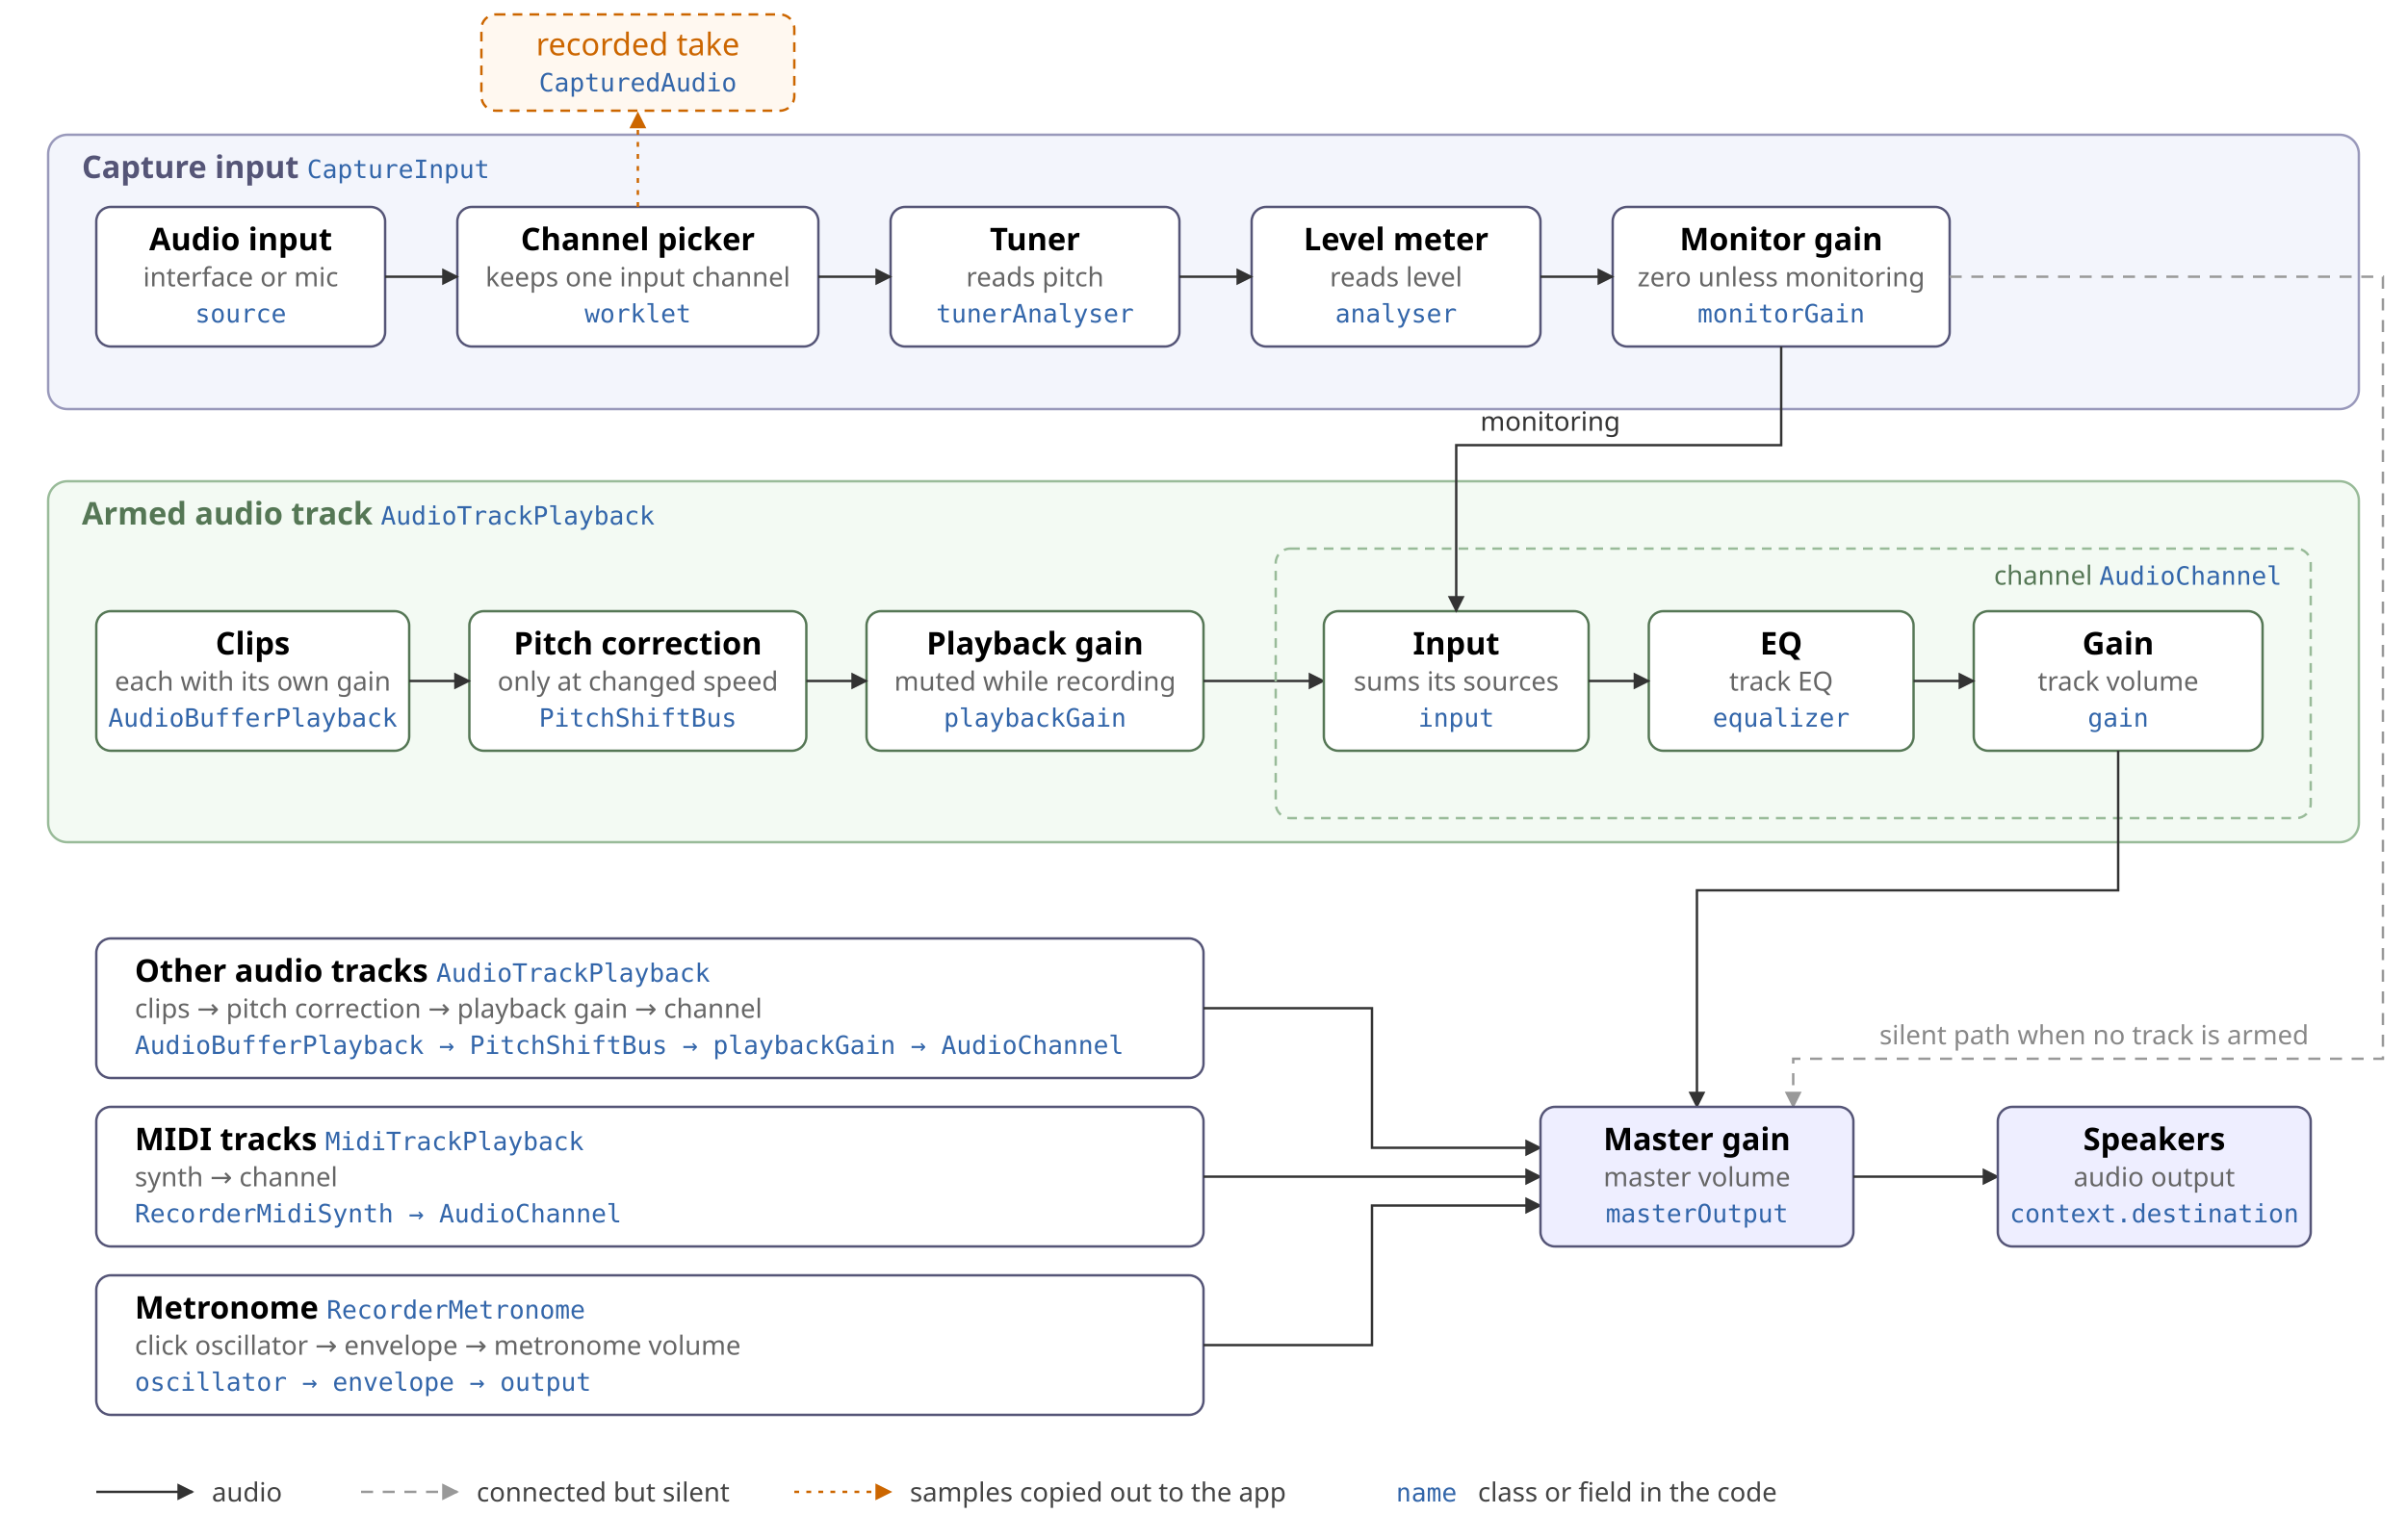
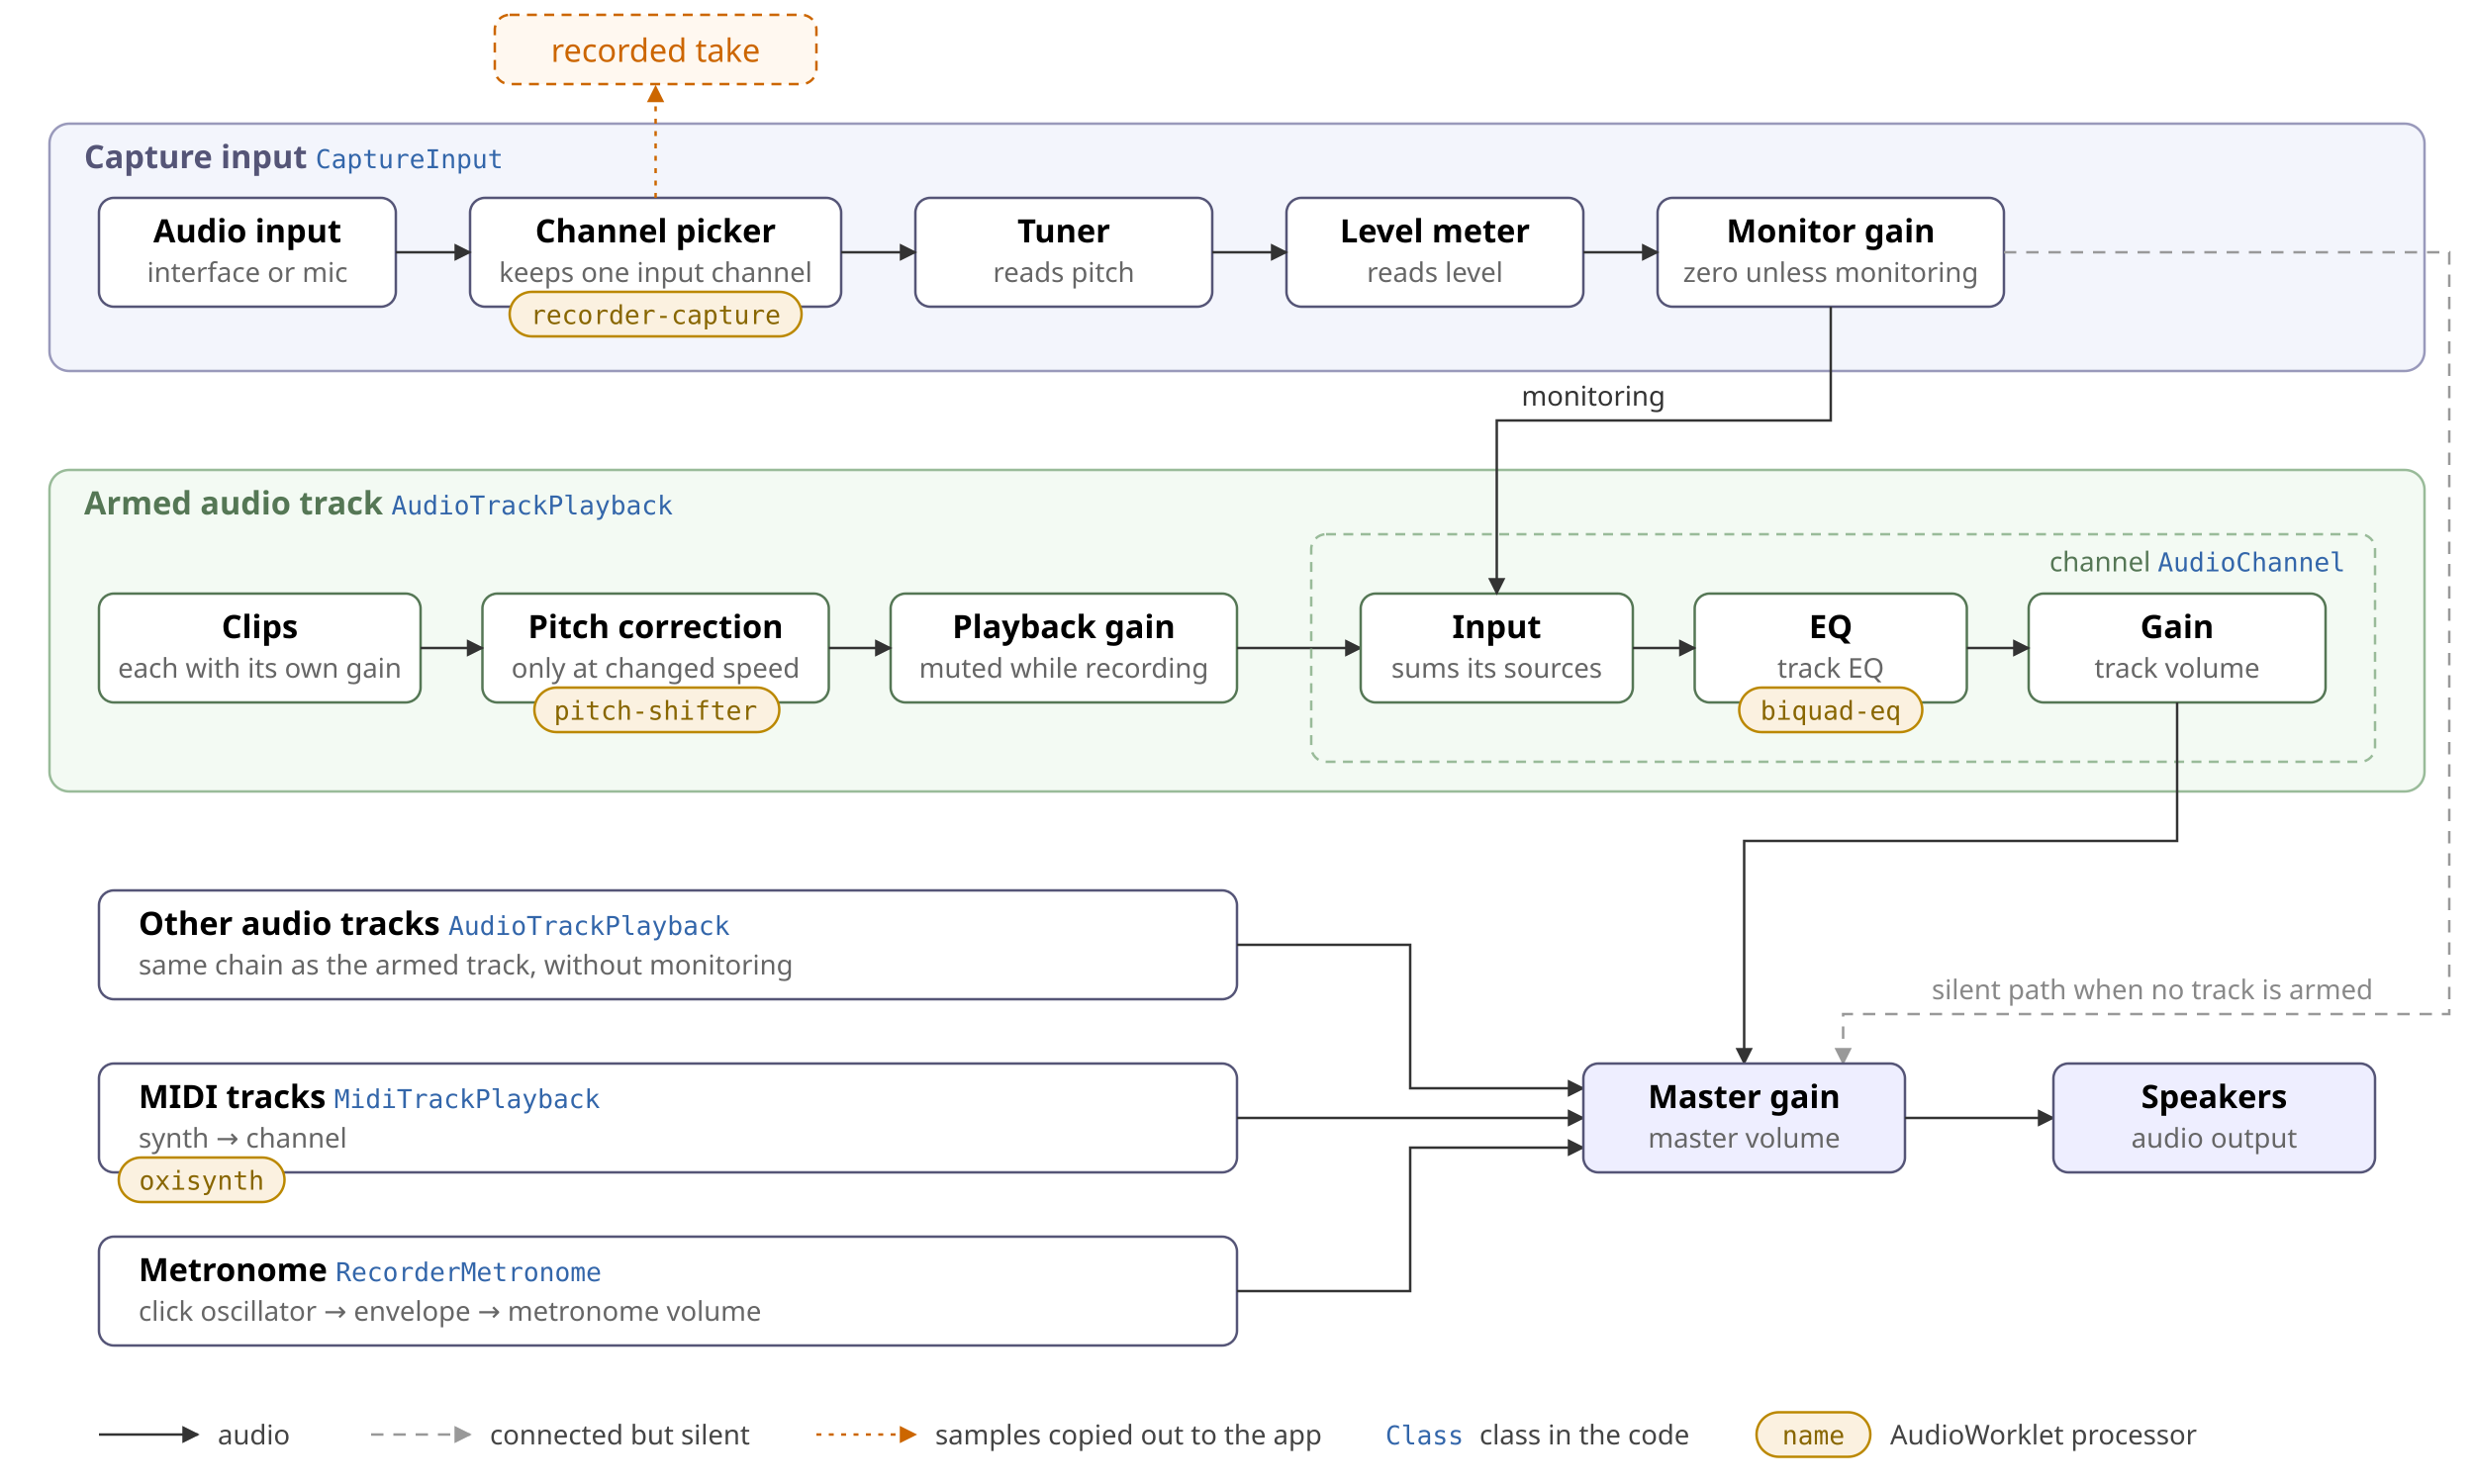
- <svg xmlns="http://www.w3.org/2000/svg" width="1000" height="640" viewBox="0 0 1000 640" font-family="system-ui, sans-serif" font-size="13">
+ <svg xmlns="http://www.w3.org/2000/svg" width="1000" height="600" viewBox="0 0 1000 600" font-family="system-ui, sans-serif" font-size="13">
  <defs>
    <marker id="a" viewBox="0 0 10 10" refX="9" refY="5" markerWidth="7" markerHeight="7" orient="auto">
      <path d="M0,0 L10,5 L0,10 z" fill="#333" />
    </marker>
    <marker id="g" viewBox="0 0 10 10" refX="9" refY="5" markerWidth="7" markerHeight="7" orient="auto">
      <path d="M0,0 L10,5 L0,10 z" fill="#999" />
    </marker>
    <marker id="o" viewBox="0 0 10 10" refX="9" refY="5" markerWidth="7" markerHeight="7" orient="auto">
      <path d="M0,0 L10,5 L0,10 z" fill="#c60" />
    </marker>
-     <style>.c { font-family: ui-monospace, SFMono-Regular, Menlo, Consolas, monospace; font-size: 10.5px; fill: #36a; }</style>
+     <style>
+       .c { font-family: ui-monospace, SFMono-Regular, Menlo, Consolas, monospace; font-size: 10.5px; fill: #36a; font-weight: normal; }
+       .w { fill: #fbf1e0; stroke: #b80; }
+       .wt { font-family: ui-monospace, SFMono-Regular, Menlo, Consolas, monospace; font-size: 10.5px; fill: #860; }
+     </style>
  </defs>
-   <rect width="1000" height="640" fill="#fff" />
-   <rect x="20" y="56" width="960" height="114" rx="8" fill="#f3f5fc" stroke="#99b" />
-   <text x="34" y="74" font-weight="bold" fill="#557">Capture input <tspan class="c" font-weight="normal">CaptureInput</tspan>
+   <rect width="1000" height="600" fill="#fff" />
+   <rect x="20" y="50" width="960" height="100" rx="8" fill="#f3f5fc" stroke="#99b" />
+   <text x="34" y="68" font-weight="bold" fill="#557">Capture input <tspan class="c">CaptureInput</tspan>
  </text>
-   <rect x="40" y="86" width="120" height="58" rx="6" fill="#fff" stroke="#557" />
-   <text x="100" y="104" text-anchor="middle" font-weight="bold">Audio input</text>
-   <text x="100" y="119" text-anchor="middle" fill="#666" font-size="11">interface or mic</text>
-   <text x="100" y="134" text-anchor="middle" class="c">source</text>
-   <rect x="190" y="86" width="150" height="58" rx="6" fill="#fff" stroke="#557" />
-   <text x="265" y="104" text-anchor="middle" font-weight="bold">Channel picker</text>
-   <text x="265" y="119" text-anchor="middle" fill="#666" font-size="11">keeps one input channel</text>
-   <text x="265" y="134" text-anchor="middle" class="c">worklet</text>
-   <rect x="370" y="86" width="120" height="58" rx="6" fill="#fff" stroke="#557" />
-   <text x="430" y="104" text-anchor="middle" font-weight="bold">Tuner</text>
-   <text x="430" y="119" text-anchor="middle" fill="#666" font-size="11">reads pitch</text>
-   <text x="430" y="134" text-anchor="middle" class="c">tunerAnalyser</text>
-   <rect x="520" y="86" width="120" height="58" rx="6" fill="#fff" stroke="#557" />
-   <text x="580" y="104" text-anchor="middle" font-weight="bold">Level meter</text>
-   <text x="580" y="119" text-anchor="middle" fill="#666" font-size="11">reads level</text>
-   <text x="580" y="134" text-anchor="middle" class="c">analyser</text>
-   <rect x="670" y="86" width="140" height="58" rx="6" fill="#fff" stroke="#557" />
-   <text x="740" y="104" text-anchor="middle" font-weight="bold">Monitor gain</text>
-   <text x="740" y="119" text-anchor="middle" fill="#666" font-size="11">zero unless monitoring</text>
-   <text x="740" y="134" text-anchor="middle" class="c">monitorGain</text>
-   <line x1="160" y1="115" x2="190" y2="115" stroke="#333" marker-end="url(#a)" />
-   <line x1="340" y1="115" x2="370" y2="115" stroke="#333" marker-end="url(#a)" />
-   <line x1="490" y1="115" x2="520" y2="115" stroke="#333" marker-end="url(#a)" />
-   <line x1="640" y1="115" x2="670" y2="115" stroke="#333" marker-end="url(#a)" />
-   <rect x="200" y="6" width="130" height="40" rx="6" fill="#fff8f0" stroke="#c60" stroke-dasharray="4 3" />
-   <text x="265" y="23" text-anchor="middle" fill="#c60">recorded take</text>
-   <text x="265" y="38" text-anchor="middle" class="c">CapturedAudio</text>
-   <line x1="265" y1="86" x2="265" y2="47" stroke="#c60" stroke-dasharray="2 3" marker-end="url(#o)" />
-   <rect x="20" y="200" width="960" height="150" rx="8" fill="#f3faf3" stroke="#9b9" />
-   <text x="34" y="218" font-weight="bold" fill="#575">Armed audio track <tspan class="c" font-weight="normal">AudioTrackPlayback</tspan>
+   <rect x="40" y="80" width="120" height="44" rx="6" fill="#fff" stroke="#557" />
+   <text x="100" y="98" text-anchor="middle" font-weight="bold">Audio input</text>
+   <text x="100" y="114" text-anchor="middle" fill="#666" font-size="11">interface or mic</text>
+   <rect x="190" y="80" width="150" height="44" rx="6" fill="#fff" stroke="#557" />
+   <text x="265" y="98" text-anchor="middle" font-weight="bold">Channel picker</text>
+   <text x="265" y="114" text-anchor="middle" fill="#666" font-size="11">keeps one input channel</text>
+   <rect x="206" y="118" width="118" height="18" rx="9" class="w" />
+   <text x="265" y="131" text-anchor="middle" class="wt">recorder-capture</text>
+   <rect x="370" y="80" width="120" height="44" rx="6" fill="#fff" stroke="#557" />
+   <text x="430" y="98" text-anchor="middle" font-weight="bold">Tuner</text>
+   <text x="430" y="114" text-anchor="middle" fill="#666" font-size="11">reads pitch</text>
+   <rect x="520" y="80" width="120" height="44" rx="6" fill="#fff" stroke="#557" />
+   <text x="580" y="98" text-anchor="middle" font-weight="bold">Level meter</text>
+   <text x="580" y="114" text-anchor="middle" fill="#666" font-size="11">reads level</text>
+   <rect x="670" y="80" width="140" height="44" rx="6" fill="#fff" stroke="#557" />
+   <text x="740" y="98" text-anchor="middle" font-weight="bold">Monitor gain</text>
+   <text x="740" y="114" text-anchor="middle" fill="#666" font-size="11">zero unless monitoring</text>
+   <line x1="160" y1="102" x2="190" y2="102" stroke="#333" marker-end="url(#a)" />
+   <line x1="340" y1="102" x2="370" y2="102" stroke="#333" marker-end="url(#a)" />
+   <line x1="490" y1="102" x2="520" y2="102" stroke="#333" marker-end="url(#a)" />
+   <line x1="640" y1="102" x2="670" y2="102" stroke="#333" marker-end="url(#a)" />
+   <rect x="200" y="6" width="130" height="28" rx="6" fill="#fff8f0" stroke="#c60" stroke-dasharray="4 3" />
+   <text x="265" y="25" text-anchor="middle" fill="#c60">recorded take</text>
+   <line x1="265" y1="80" x2="265" y2="35" stroke="#c60" stroke-dasharray="2 3" marker-end="url(#o)" />
+   <rect x="20" y="190" width="960" height="130" rx="8" fill="#f3faf3" stroke="#9b9" />
+   <text x="34" y="208" font-weight="bold" fill="#575">Armed audio track <tspan class="c">AudioTrackPlayback</tspan>
  </text>
-   <rect x="40" y="254" width="130" height="58" rx="6" fill="#fff" stroke="#575" />
-   <text x="105" y="272" text-anchor="middle" font-weight="bold">Clips</text>
-   <text x="105" y="287" text-anchor="middle" fill="#666" font-size="11">each with its own gain</text>
-   <text x="105" y="302" text-anchor="middle" class="c">AudioBufferPlayback</text>
-   <rect x="195" y="254" width="140" height="58" rx="6" fill="#fff" stroke="#575" />
-   <text x="265" y="272" text-anchor="middle" font-weight="bold">Pitch correction</text>
-   <text x="265" y="287" text-anchor="middle" fill="#666" font-size="11">only at changed speed</text>
-   <text x="265" y="302" text-anchor="middle" class="c">PitchShiftBus</text>
-   <rect x="360" y="254" width="140" height="58" rx="6" fill="#fff" stroke="#575" />
-   <text x="430" y="272" text-anchor="middle" font-weight="bold">Playback gain</text>
-   <text x="430" y="287" text-anchor="middle" fill="#666" font-size="11">muted while recording</text>
-   <text x="430" y="302" text-anchor="middle" class="c">playbackGain</text>
-   <line x1="170" y1="283" x2="195" y2="283" stroke="#333" marker-end="url(#a)" />
-   <line x1="335" y1="283" x2="360" y2="283" stroke="#333" marker-end="url(#a)" />
-   <line x1="500" y1="283" x2="550" y2="283" stroke="#333" marker-end="url(#a)" />
-   <rect x="530" y="228" width="430" height="112" rx="6" fill="none" stroke="#9b9" stroke-dasharray="4 3" />
-   <text x="948" y="243" text-anchor="end" fill="#575" font-size="11">channel <tspan class="c">AudioChannel</tspan>
+   <rect x="40" y="240" width="130" height="44" rx="6" fill="#fff" stroke="#575" />
+   <text x="105" y="258" text-anchor="middle" font-weight="bold">Clips</text>
+   <text x="105" y="274" text-anchor="middle" fill="#666" font-size="11">each with its own gain</text>
+   <rect x="195" y="240" width="140" height="44" rx="6" fill="#fff" stroke="#575" />
+   <text x="265" y="258" text-anchor="middle" font-weight="bold">Pitch correction</text>
+   <text x="265" y="274" text-anchor="middle" fill="#666" font-size="11">only at changed speed</text>
+   <rect x="216" y="278" width="99" height="18" rx="9" class="w" />
+   <text x="265" y="291" text-anchor="middle" class="wt">pitch-shifter</text>
+   <rect x="360" y="240" width="140" height="44" rx="6" fill="#fff" stroke="#575" />
+   <text x="430" y="258" text-anchor="middle" font-weight="bold">Playback gain</text>
+   <text x="430" y="274" text-anchor="middle" fill="#666" font-size="11">muted while recording</text>
+   <line x1="170" y1="262" x2="195" y2="262" stroke="#333" marker-end="url(#a)" />
+   <line x1="335" y1="262" x2="360" y2="262" stroke="#333" marker-end="url(#a)" />
+   <line x1="500" y1="262" x2="550" y2="262" stroke="#333" marker-end="url(#a)" />
+   <rect x="530" y="216" width="430" height="92" rx="6" fill="none" stroke="#9b9" stroke-dasharray="4 3" />
+   <text x="948" y="231" text-anchor="end" fill="#575" font-size="11">channel <tspan class="c">AudioChannel</tspan>
  </text>
-   <rect x="550" y="254" width="110" height="58" rx="6" fill="#fff" stroke="#575" />
-   <text x="605" y="272" text-anchor="middle" font-weight="bold">Input</text>
-   <text x="605" y="287" text-anchor="middle" fill="#666" font-size="11">sums its sources</text>
-   <text x="605" y="302" text-anchor="middle" class="c">input</text>
-   <rect x="685" y="254" width="110" height="58" rx="6" fill="#fff" stroke="#575" />
-   <text x="740" y="272" text-anchor="middle" font-weight="bold">EQ</text>
-   <text x="740" y="287" text-anchor="middle" fill="#666" font-size="11">track EQ</text>
-   <text x="740" y="302" text-anchor="middle" class="c">equalizer</text>
-   <rect x="820" y="254" width="120" height="58" rx="6" fill="#fff" stroke="#575" />
-   <text x="880" y="272" text-anchor="middle" font-weight="bold">Gain</text>
-   <text x="880" y="287" text-anchor="middle" fill="#666" font-size="11">track volume</text>
-   <text x="880" y="302" text-anchor="middle" class="c">gain</text>
-   <line x1="660" y1="283" x2="685" y2="283" stroke="#333" marker-end="url(#a)" />
-   <line x1="795" y1="283" x2="820" y2="283" stroke="#333" marker-end="url(#a)" />
-   <path d="M740,144 V185 H605 V254" fill="none" stroke="#333" marker-end="url(#a)" />
-   <text x="615" y="179" fill="#333" font-size="11">monitoring</text>
-   <path d="M810,115 H990 V440 H745 V460" fill="none" stroke="#999" stroke-dasharray="5 4" marker-end="url(#g)" />
-   <text x="870" y="434" text-anchor="middle" fill="#888" font-size="11">silent path when no track is armed</text>
-   <rect x="40" y="390" width="460" height="58" rx="6" fill="#fff" stroke="#557" />
-   <text x="56" y="408" font-weight="bold">Other audio tracks <tspan class="c" font-weight="normal">AudioTrackPlayback</tspan>
+   <rect x="550" y="240" width="110" height="44" rx="6" fill="#fff" stroke="#575" />
+   <text x="605" y="258" text-anchor="middle" font-weight="bold">Input</text>
+   <text x="605" y="274" text-anchor="middle" fill="#666" font-size="11">sums its sources</text>
+   <rect x="685" y="240" width="110" height="44" rx="6" fill="#fff" stroke="#575" />
+   <text x="740" y="258" text-anchor="middle" font-weight="bold">EQ</text>
+   <text x="740" y="274" text-anchor="middle" fill="#666" font-size="11">track EQ</text>
+   <rect x="703" y="278" width="74" height="18" rx="9" class="w" />
+   <text x="740" y="291" text-anchor="middle" class="wt">biquad-eq</text>
+   <rect x="820" y="240" width="120" height="44" rx="6" fill="#fff" stroke="#575" />
+   <text x="880" y="258" text-anchor="middle" font-weight="bold">Gain</text>
+   <text x="880" y="274" text-anchor="middle" fill="#666" font-size="11">track volume</text>
+   <line x1="660" y1="262" x2="685" y2="262" stroke="#333" marker-end="url(#a)" />
+   <line x1="795" y1="262" x2="820" y2="262" stroke="#333" marker-end="url(#a)" />
+   <path d="M740,124 V170 H605 V240" fill="none" stroke="#333" marker-end="url(#a)" />
+   <text x="615" y="164" fill="#333" font-size="11">monitoring</text>
+   <path d="M810,102 H990 V410 H745 V430" fill="none" stroke="#999" stroke-dasharray="5 4" marker-end="url(#g)" />
+   <text x="870" y="404" text-anchor="middle" fill="#888" font-size="11">silent path when no track is armed</text>
+   <rect x="40" y="360" width="460" height="44" rx="6" fill="#fff" stroke="#557" />
+   <text x="56" y="378" font-weight="bold">Other audio tracks <tspan class="c">AudioTrackPlayback</tspan>
  </text>
-   <text x="56" y="423" fill="#666" font-size="11">clips → pitch correction → playback gain → channel</text>
-   <text x="56" y="438" class="c">AudioBufferPlayback → PitchShiftBus → playbackGain → AudioChannel</text>
-   <rect x="40" y="460" width="460" height="58" rx="6" fill="#fff" stroke="#557" />
-   <text x="56" y="478" font-weight="bold">MIDI tracks <tspan class="c" font-weight="normal">MidiTrackPlayback</tspan>
+   <text x="56" y="394" fill="#666" font-size="11">same chain as the armed track, without monitoring</text>
+   <rect x="40" y="430" width="460" height="44" rx="6" fill="#fff" stroke="#557" />
+   <text x="56" y="448" font-weight="bold">MIDI tracks <tspan class="c">MidiTrackPlayback</tspan>
  </text>
-   <text x="56" y="493" fill="#666" font-size="11">synth → channel</text>
-   <text x="56" y="508" class="c">RecorderMidiSynth → AudioChannel</text>
-   <rect x="40" y="530" width="460" height="58" rx="6" fill="#fff" stroke="#557" />
-   <text x="56" y="548" font-weight="bold">Metronome <tspan class="c" font-weight="normal">RecorderMetronome</tspan>
+   <text x="56" y="464" fill="#666" font-size="11">synth → channel</text>
+   <rect x="48" y="468" width="67" height="18" rx="9" class="w" />
+   <text x="81.5" y="481" text-anchor="middle" class="wt">oxisynth</text>
+   <rect x="40" y="500" width="460" height="44" rx="6" fill="#fff" stroke="#557" />
+   <text x="56" y="518" font-weight="bold">Metronome <tspan class="c">RecorderMetronome</tspan>
  </text>
-   <text x="56" y="563" fill="#666" font-size="11">click oscillator → envelope → metronome volume</text>
-   <text x="56" y="578" class="c">oscillator → envelope → output</text>
-   <path d="M500,419 H570 V477 H640" fill="none" stroke="#333" marker-end="url(#a)" />
-   <line x1="500" y1="489" x2="640" y2="489" stroke="#333" marker-end="url(#a)" />
-   <path d="M500,559 H570 V501 H640" fill="none" stroke="#333" marker-end="url(#a)" />
-   <path d="M880,312 V370 H705 V460" fill="none" stroke="#333" marker-end="url(#a)" />
-   <rect x="640" y="460" width="130" height="58" rx="6" fill="#eef" stroke="#557" />
-   <text x="705" y="478" text-anchor="middle" font-weight="bold">Master gain</text>
-   <text x="705" y="493" text-anchor="middle" fill="#666" font-size="11">master volume</text>
-   <text x="705" y="508" text-anchor="middle" class="c">masterOutput</text>
-   <line x1="770" y1="489" x2="830" y2="489" stroke="#333" marker-end="url(#a)" />
-   <rect x="830" y="460" width="130" height="58" rx="6" fill="#eef" stroke="#557" />
-   <text x="895" y="478" text-anchor="middle" font-weight="bold">Speakers</text>
-   <text x="895" y="493" text-anchor="middle" fill="#666" font-size="11">audio output</text>
-   <text x="895" y="508" text-anchor="middle" class="c">context.destination</text>
-   <line x1="40" y1="620" x2="80" y2="620" stroke="#333" marker-end="url(#a)" />
-   <text x="88" y="624" font-size="11" fill="#444">audio</text>
-   <line x1="150" y1="620" x2="190" y2="620" stroke="#999" stroke-dasharray="5 4" marker-end="url(#g)" />
-   <text x="198" y="624" font-size="11" fill="#444">connected but silent</text>
-   <line x1="330" y1="620" x2="370" y2="620" stroke="#c60" stroke-dasharray="2 3" marker-end="url(#o)" />
-   <text x="378" y="624" font-size="11" fill="#444">samples copied out to the app</text>
-   <text x="580" y="624" class="c">name</text>
-   <text x="614" y="624" font-size="11" fill="#444">class or field in the code</text>
+   <text x="56" y="534" fill="#666" font-size="11">click oscillator → envelope → metronome volume</text>
+   <path d="M500,382 H570 V440 H640" fill="none" stroke="#333" marker-end="url(#a)" />
+   <line x1="500" y1="452" x2="640" y2="452" stroke="#333" marker-end="url(#a)" />
+   <path d="M500,522 H570 V464 H640" fill="none" stroke="#333" marker-end="url(#a)" />
+   <path d="M880,284 V340 H705 V430" fill="none" stroke="#333" marker-end="url(#a)" />
+   <rect x="640" y="430" width="130" height="44" rx="6" fill="#eef" stroke="#557" />
+   <text x="705" y="448" text-anchor="middle" font-weight="bold">Master gain</text>
+   <text x="705" y="464" text-anchor="middle" fill="#666" font-size="11">master volume</text>
+   <line x1="770" y1="452" x2="830" y2="452" stroke="#333" marker-end="url(#a)" />
+   <rect x="830" y="430" width="130" height="44" rx="6" fill="#eef" stroke="#557" />
+   <text x="895" y="448" text-anchor="middle" font-weight="bold">Speakers</text>
+   <text x="895" y="464" text-anchor="middle" fill="#666" font-size="11">audio output</text>
+   <line x1="40" y1="580" x2="80" y2="580" stroke="#333" marker-end="url(#a)" />
+   <text x="88" y="584" font-size="11" fill="#444">audio</text>
+   <line x1="150" y1="580" x2="190" y2="580" stroke="#999" stroke-dasharray="5 4" marker-end="url(#g)" />
+   <text x="198" y="584" font-size="11" fill="#444">connected but silent</text>
+   <line x1="330" y1="580" x2="370" y2="580" stroke="#c60" stroke-dasharray="2 3" marker-end="url(#o)" />
+   <text x="378" y="584" font-size="11" fill="#444">samples copied out to the app</text>
+   <text x="560" y="584" class="c">Class</text>
+   <text x="598" y="584" font-size="11" fill="#444">class in the code</text>
+   <rect x="710" y="571" width="46" height="18" rx="9" class="w" />
+   <text x="733" y="584" text-anchor="middle" class="wt">name</text>
+   <text x="764" y="584" font-size="11" fill="#444">AudioWorklet processor</text>
</svg>
